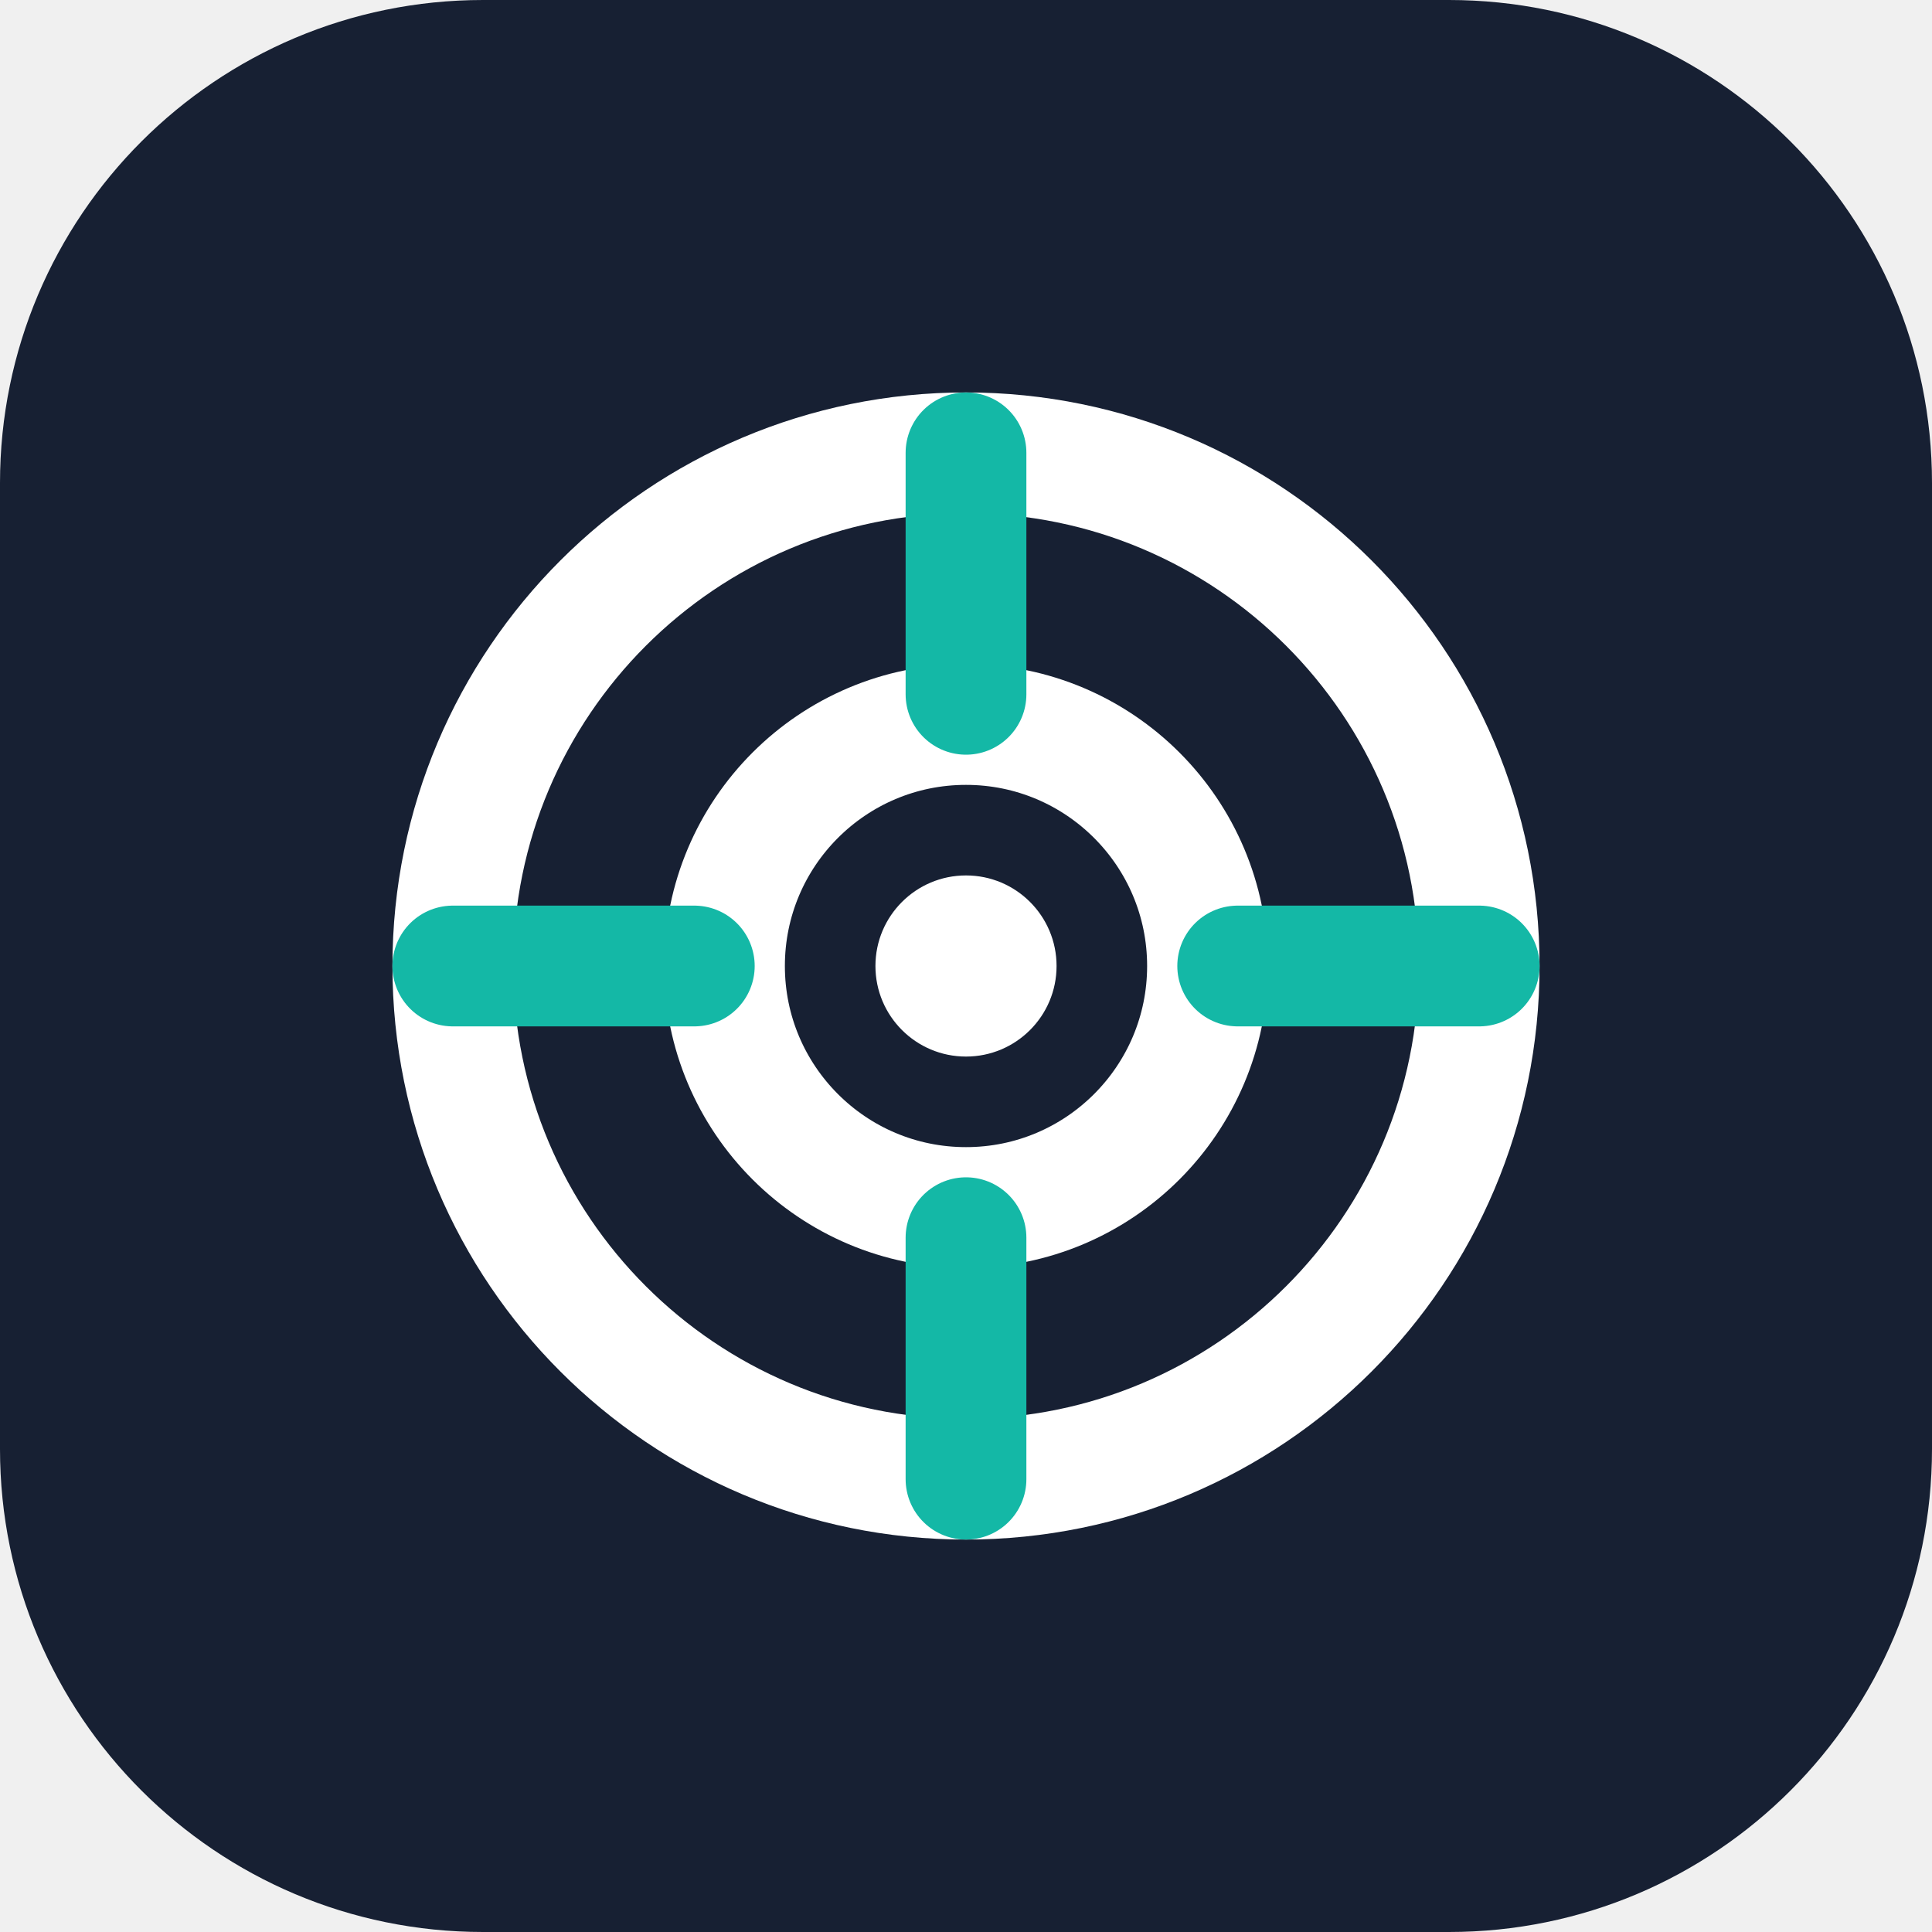
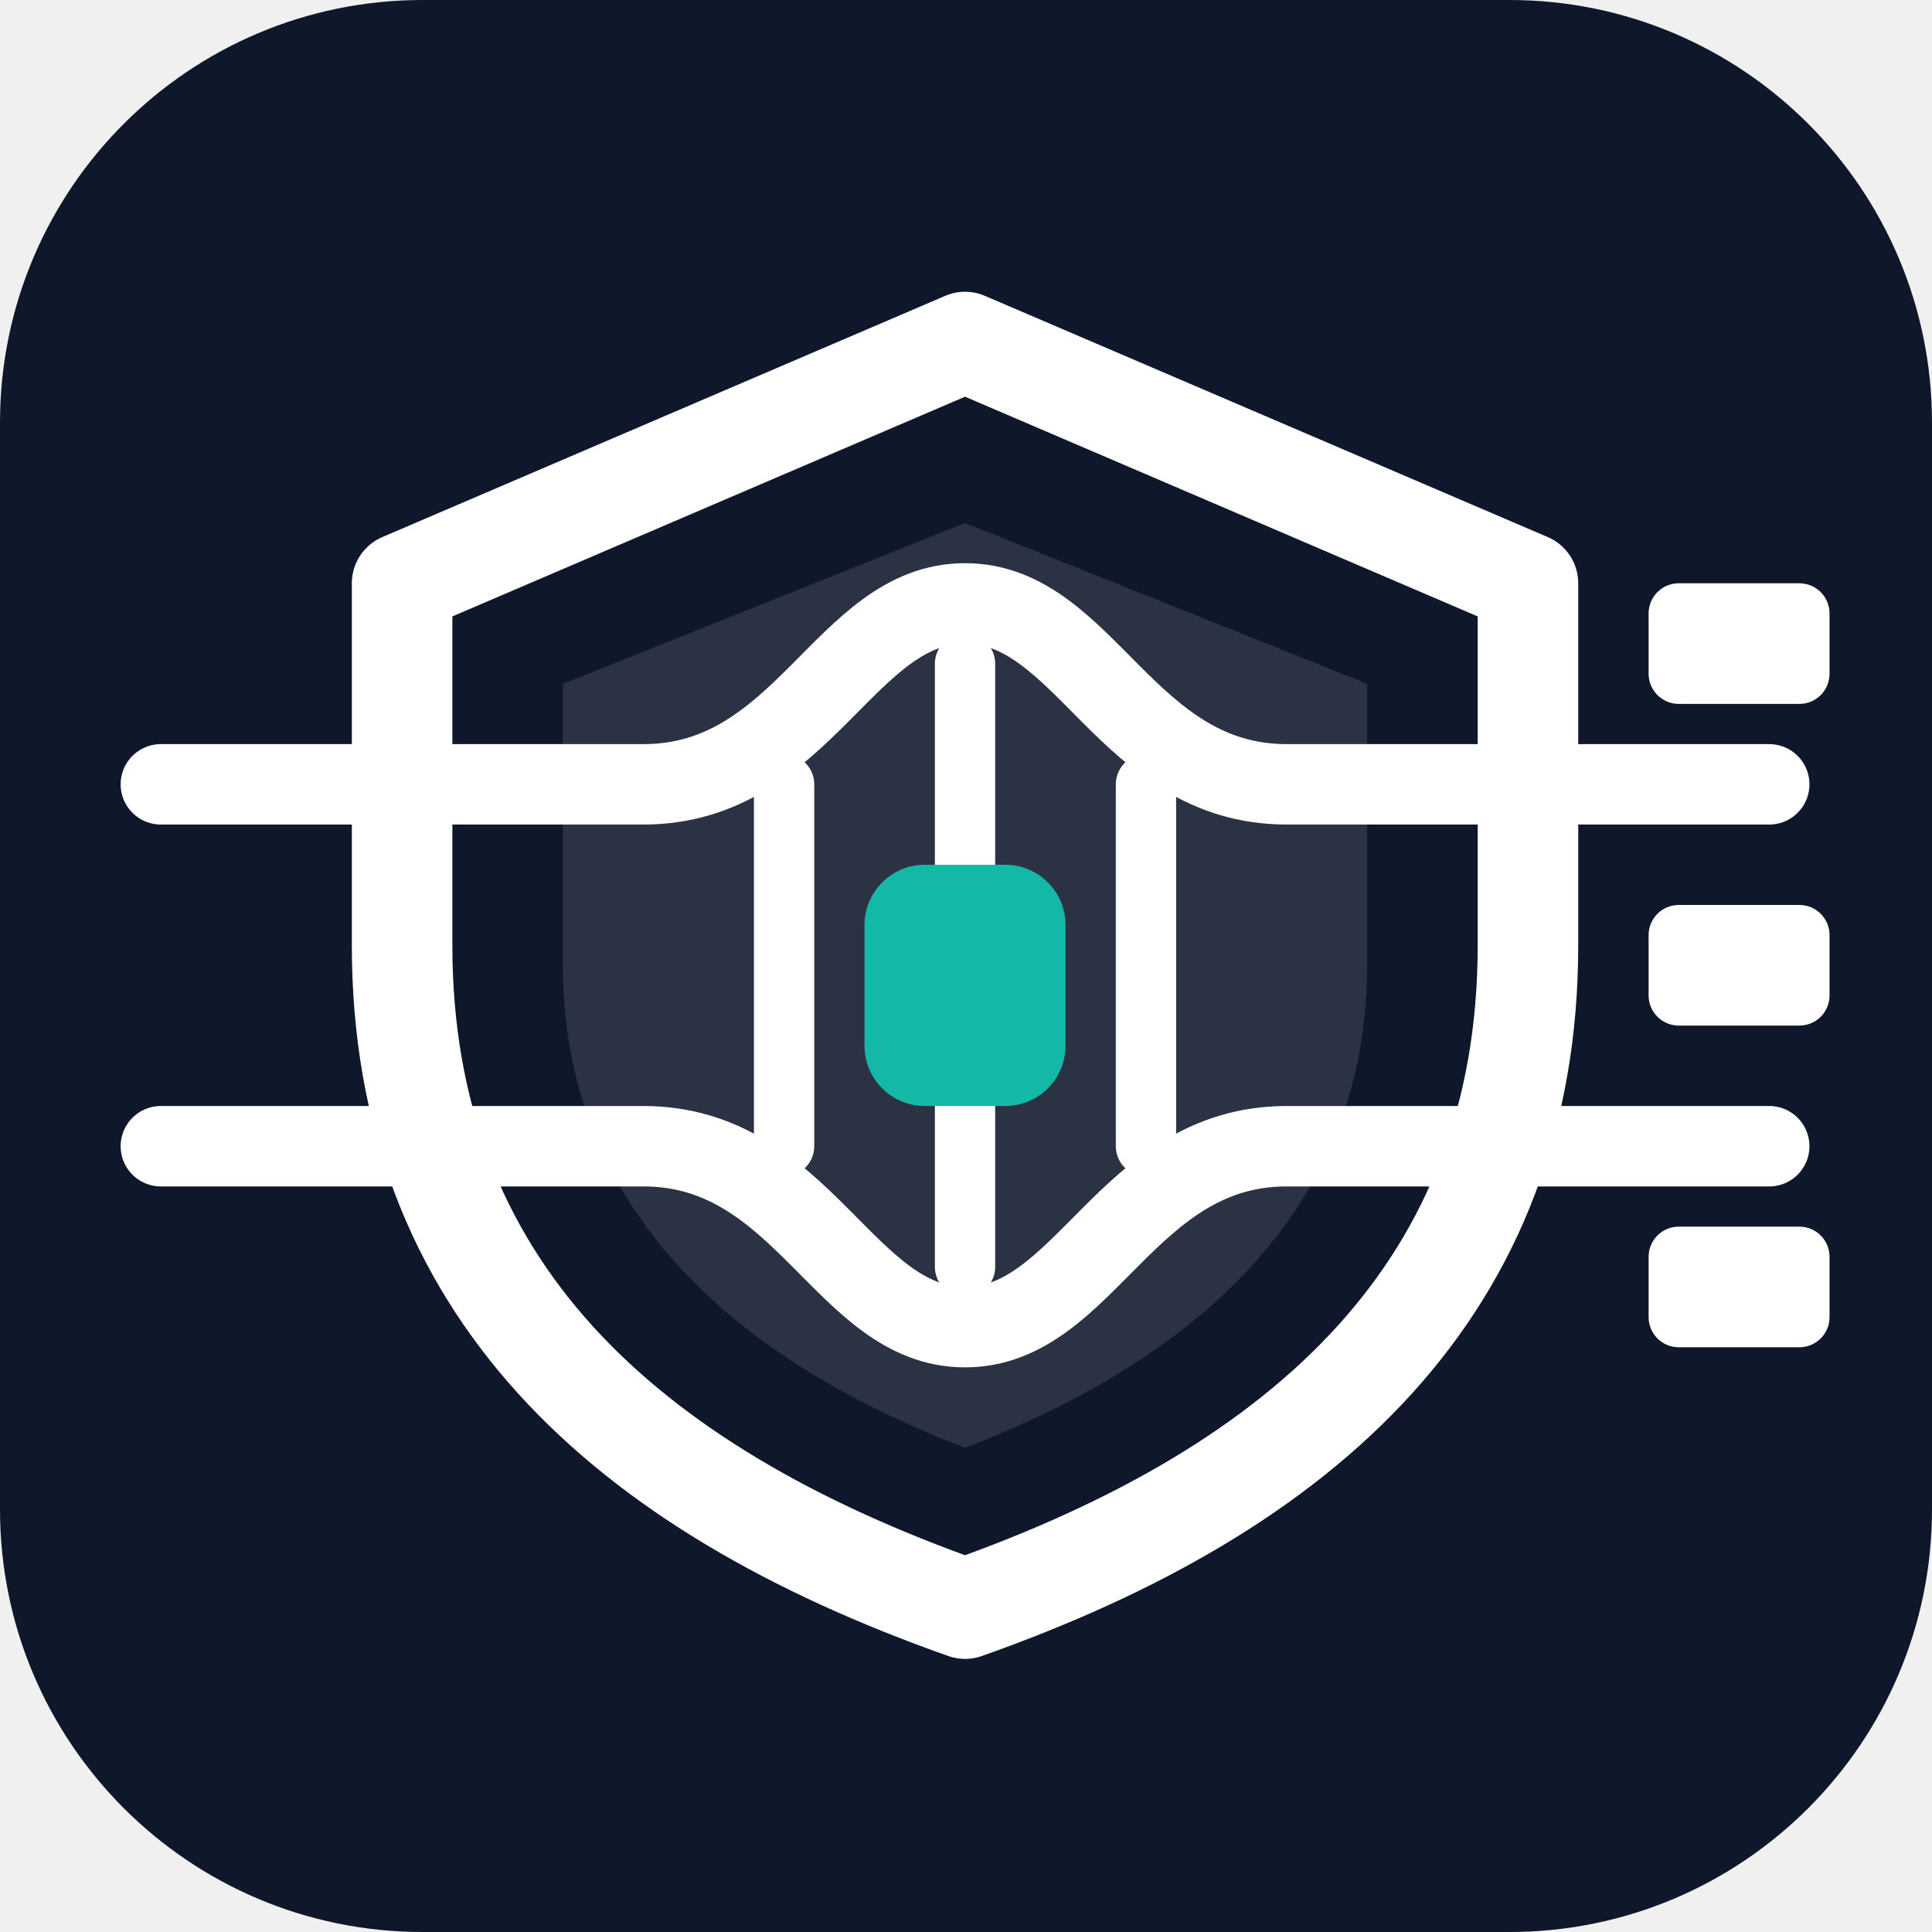
<svg xmlns="http://www.w3.org/2000/svg" viewBox="0 0 64 64">
-   <rect width="64" height="64" rx="16" fill="#172033" />
-   <circle cx="32" cy="32" r="17" fill="none" stroke="#ffffff" stroke-width="4" />
-   <circle cx="32" cy="32" r="8" fill="none" stroke="#ffffff" stroke-width="4" />
-   <circle cx="32" cy="32" r="3" fill="#ffffff" />
-   <path d="M32 15v8M49 32h-8M32 49v-8M15 32h8" stroke="#14b8a6" stroke-width="4" stroke-linecap="round" />
+   <rect width="64" height="64" rx="14" fill="#0f172a" />
+   <g transform="translate(0, 8) scale(0.666)">
+     <path d="M48 5 76 17v18c0 17-11 27-28 33-17-6-28-16-28-33V17L48 5Z" fill="none" stroke="#ffffff" stroke-linejoin="round" stroke-width="5" />
+     <path d="M48 14 68 22v14c0 11-7 19-20 24-13-5-20-13-20-24V22l20-8Z" fill="#ffffff" opacity="0.12" />
+     <path d="M8 27h24c8 0 10-9 16-9s8 9 16 9h24" fill="none" stroke="#ffffff" stroke-linecap="round" stroke-width="4" />
+     <path d="M8 45h24c8 0 10 9 16 9s8-9 16-9h24" fill="none" stroke="#ffffff" stroke-linecap="round" stroke-width="4" />
+     <path d="M48 21v30M39 27v18M57 27v18" fill="none" stroke="#ffffff" stroke-linecap="round" stroke-width="3" />
+     <rect fill="#14b8a6" height="12" rx="3" width="10" x="43" y="31" />
+     <rect fill="#ffffff" height="6" rx="1.5" width="9" x="82" y="17" />
+     <rect fill="#ffffff" height="6" rx="1.5" width="9" x="82" y="33" />
+     <rect fill="#ffffff" height="6" rx="1.5" width="9" x="82" y="49" />
+   </g>
</svg>
